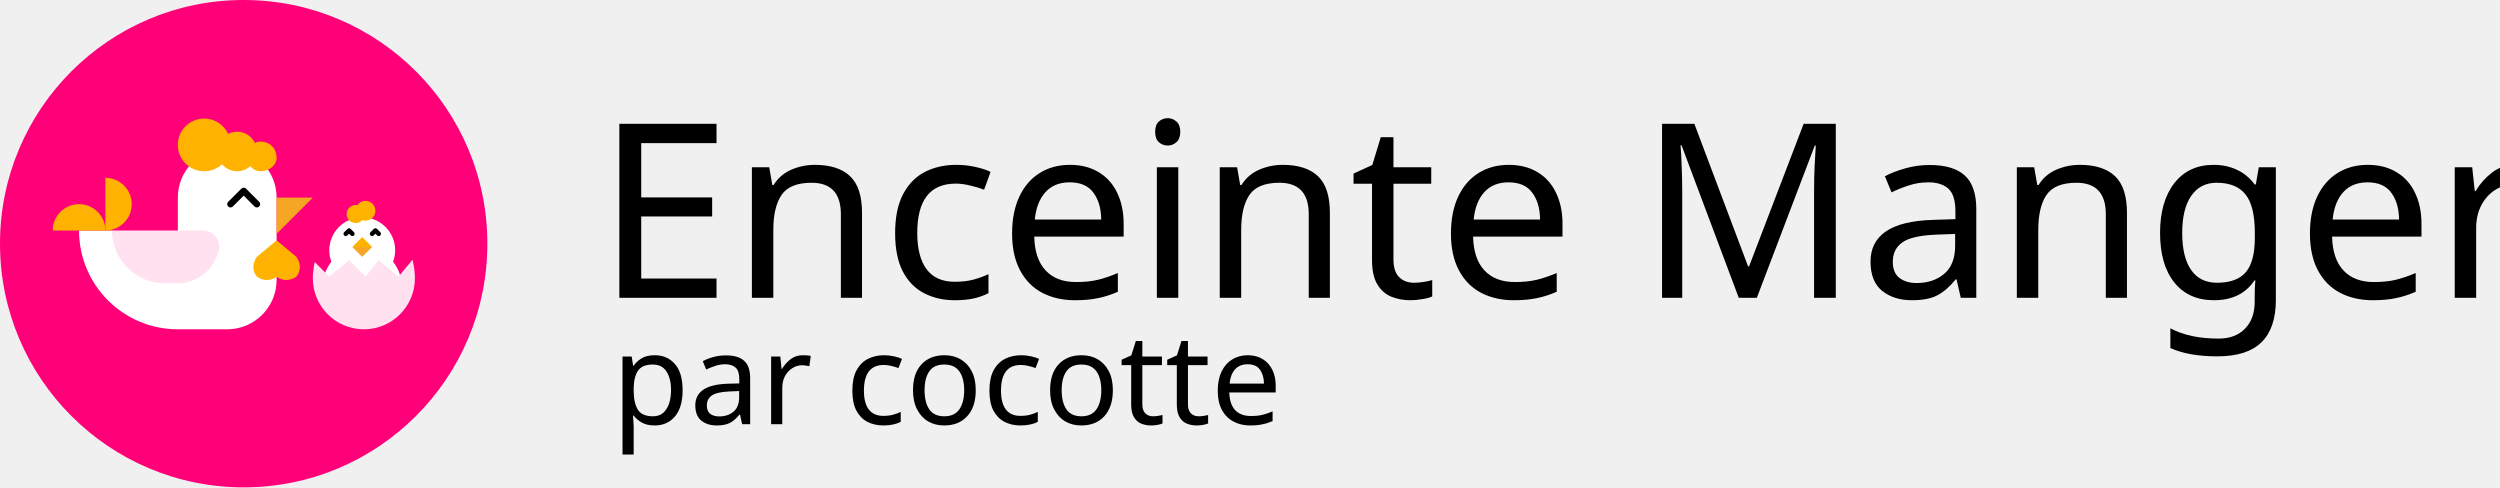
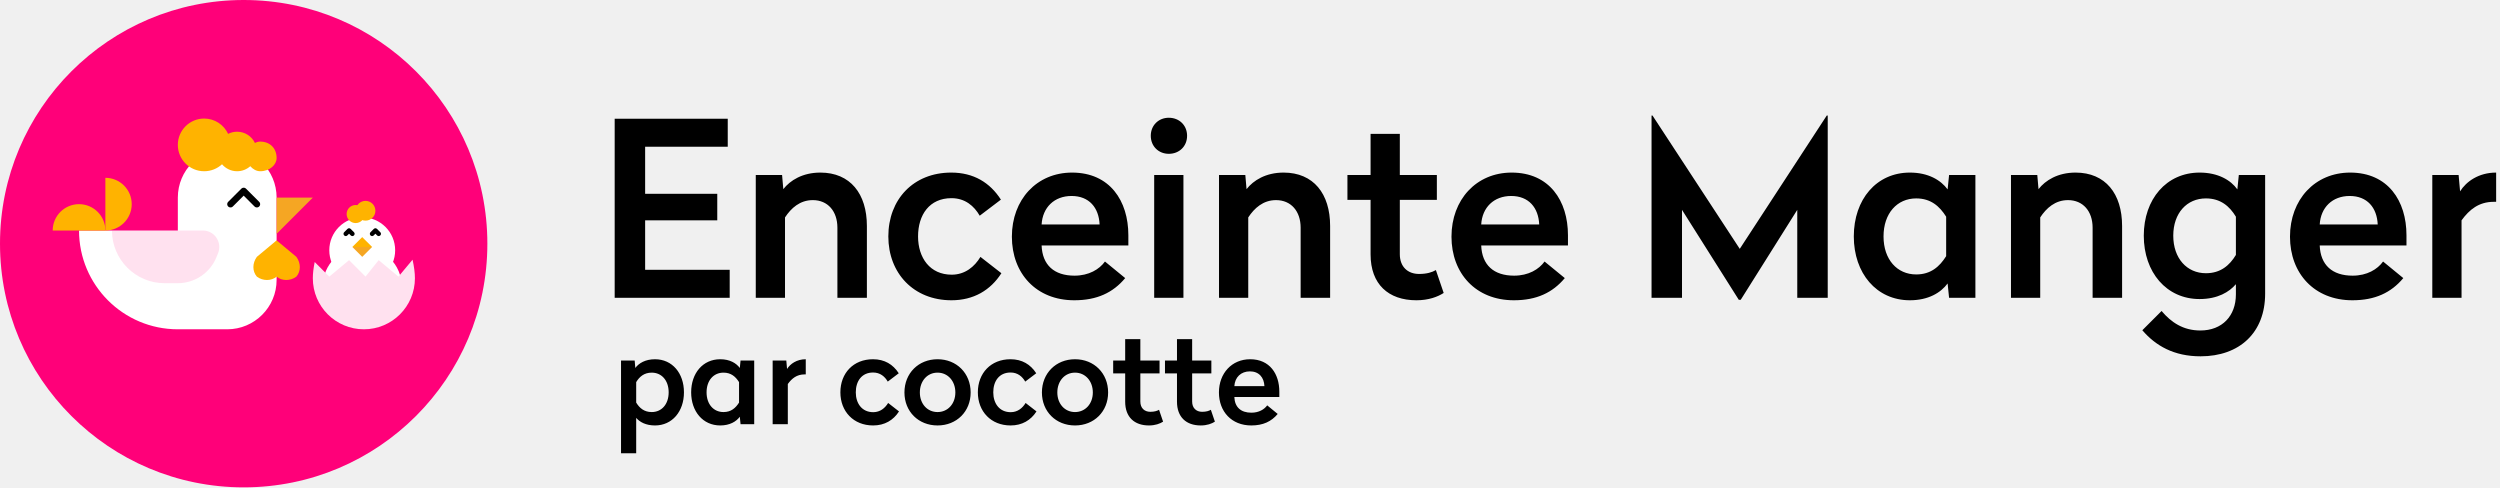
<svg xmlns="http://www.w3.org/2000/svg" width="277px" height="54px" viewBox="0 0 277 54" version="1.1">
  <defs />
  <g id="Page-1" stroke="none" stroke-width="1" fill="none" fill-rule="evenodd">
    <g id="Artboard" transform="translate(-20, -420)">
      <g id="em-b" transform="translate(20, 420)">
-         <text id="par-cocotte" font-family="Radikal-Medium, Radikal" font-size="14" font-weight="400" fill="#000000">
-           <tspan x="67.788" y="47">par cocotte</tspan>
-         </text>
-         <text id="Enceinte-Manger" font-family="Radikal-Medium, Radikal" font-size="27" font-weight="400" fill="#000000">
-           <tspan x="66" y="33">Enceinte Manger</tspan>
-         </text>
+         <path d="M72.576,39.804 C74.48,39.804 75.782,41.344 75.782,43.472 C75.782,45.586 74.48,47.14 72.576,47.14 C71.54,47.14 70.868,46.748 70.49,46.3 L70.49,50.22 L68.81,50.22 L68.81,39.944 L70.322,39.944 L70.392,40.77 C70.784,40.238 71.512,39.804 72.576,39.804 Z M72.212,41.288 C71.372,41.288 70.854,41.736 70.49,42.338 L70.49,44.606 C70.854,45.208 71.372,45.656 72.212,45.656 C73.304,45.656 74.088,44.802 74.088,43.472 C74.088,42.142 73.304,41.288 72.212,41.288 Z M79.8,39.804 C80.864,39.804 81.578,40.238 81.97,40.77 L82.054,39.944 L83.566,39.944 L83.566,47 L82.054,47 L81.97,46.174 C81.578,46.706 80.864,47.14 79.8,47.14 C77.882,47.14 76.58,45.586 76.58,43.472 C76.58,41.344 77.882,39.804 79.8,39.804 Z M80.164,41.288 C79.072,41.288 78.288,42.142 78.288,43.472 C78.288,44.802 79.072,45.656 80.164,45.656 C81.004,45.656 81.508,45.208 81.886,44.606 L81.886,42.338 C81.508,41.736 81.004,41.288 80.164,41.288 Z M89.278,39.804 C88.27,39.804 87.556,40.322 87.206,40.882 L87.122,39.944 L85.61,39.944 L85.61,47 L87.29,47 L87.29,42.548 C87.738,41.932 88.284,41.484 89.138,41.484 L89.278,41.484 L89.278,39.804 Z M96.726,39.804 C94.556,39.804 93.114,41.344 93.114,43.472 C93.114,45.586 94.57,47.14 96.74,47.14 C98.014,47.14 98.98,46.566 99.61,45.586 L98.406,44.648 C98.07,45.208 97.524,45.67 96.754,45.67 C95.508,45.67 94.822,44.704 94.822,43.472 C94.822,42.226 95.48,41.274 96.74,41.274 C97.524,41.274 98.042,41.722 98.364,42.282 L99.582,41.358 C98.952,40.378 98.014,39.804 96.726,39.804 Z M103.88,39.804 C105.994,39.804 107.548,41.358 107.548,43.486 C107.548,45.6 105.994,47.14 103.88,47.14 C101.766,47.14 100.212,45.6 100.212,43.486 C100.212,41.358 101.766,39.804 103.88,39.804 Z M103.88,41.288 C102.746,41.288 101.92,42.212 101.92,43.486 C101.92,44.746 102.746,45.656 103.88,45.656 C105.014,45.656 105.854,44.746 105.854,43.486 C105.854,42.212 105.014,41.288 103.88,41.288 Z M111.958,39.804 C109.788,39.804 108.346,41.344 108.346,43.472 C108.346,45.586 109.802,47.14 111.972,47.14 C113.246,47.14 114.212,46.566 114.842,45.586 L113.638,44.648 C113.302,45.208 112.756,45.67 111.986,45.67 C110.74,45.67 110.054,44.704 110.054,43.472 C110.054,42.226 110.712,41.274 111.972,41.274 C112.756,41.274 113.274,41.722 113.596,42.282 L114.814,41.358 C114.184,40.378 113.246,39.804 111.958,39.804 Z M119.112,39.804 C121.226,39.804 122.78,41.358 122.78,43.486 C122.78,45.6 121.226,47.14 119.112,47.14 C116.998,47.14 115.444,45.6 115.444,43.486 C115.444,41.358 116.998,39.804 119.112,39.804 Z M119.112,41.288 C117.978,41.288 117.152,42.212 117.152,43.486 C117.152,44.746 117.978,45.656 119.112,45.656 C120.246,45.656 121.086,44.746 121.086,43.486 C121.086,42.212 120.246,41.288 119.112,41.288 Z M126.35,37.578 L124.67,37.578 L124.67,39.944 L123.34,39.944 L123.34,41.372 L124.67,41.372 L124.67,44.508 C124.67,46.216 125.692,47.14 127.302,47.14 C128.002,47.14 128.52,46.944 128.87,46.72 L128.422,45.404 C128.212,45.53 127.904,45.628 127.456,45.628 C126.798,45.628 126.35,45.208 126.35,44.494 L126.35,41.372 L128.478,41.372 L128.478,39.944 L126.35,39.944 L126.35,37.578 Z M132.09,37.578 L130.41,37.578 L130.41,39.944 L129.08,39.944 L129.08,41.372 L130.41,41.372 L130.41,44.508 C130.41,46.216 131.432,47.14 133.042,47.14 C133.742,47.14 134.26,46.944 134.61,46.72 L134.162,45.404 C133.952,45.53 133.644,45.628 133.196,45.628 C132.538,45.628 132.09,45.208 132.09,44.494 L132.09,41.372 L134.218,41.372 L134.218,39.944 L132.09,39.944 L132.09,37.578 Z M138.516,39.804 C140.686,39.804 141.75,41.428 141.75,43.402 L141.75,43.99 L136.766,43.99 C136.808,45.11 137.48,45.726 138.656,45.726 C139.482,45.726 140.084,45.362 140.406,44.914 L141.568,45.866 C140.868,46.706 139.944,47.14 138.642,47.14 C136.458,47.14 135.058,45.6 135.058,43.486 C135.058,41.358 136.486,39.804 138.516,39.804 Z M138.488,41.148 C137.494,41.148 136.822,41.806 136.766,42.786 L140.098,42.786 C140.056,41.82 139.496,41.148 138.488,41.148 Z" id="par-cocotte" fill="#000000" />
+         <path d="M80.634,13.155 L68.106,13.155 L68.106,33 L80.85,33 L80.85,29.895 L71.481,29.895 L71.481,24.414 L79.473,24.414 L79.473,21.471 L71.481,21.471 L71.481,16.26 L80.634,16.26 L80.634,13.155 Z M90.894,19.122 C88.923,19.122 87.546,19.986 86.79,20.958 L86.655,19.392 L83.739,19.392 L83.739,33 L86.979,33 L86.979,24.09 C87.654,23.064 88.626,22.173 90.057,22.173 C91.731,22.173 92.784,23.415 92.784,25.224 L92.784,33 L96.051,33 L96.051,25.035 C96.051,21.471 94.215,19.122 90.894,19.122 Z M105.393,19.122 C101.208,19.122 98.427,22.092 98.427,26.196 C98.427,30.273 101.235,33.27 105.42,33.27 C107.877,33.27 109.74,32.163 110.955,30.273 L108.633,28.464 C107.985,29.544 106.932,30.435 105.447,30.435 C103.044,30.435 101.721,28.572 101.721,26.196 C101.721,23.793 102.99,21.957 105.42,21.957 C106.932,21.957 107.931,22.821 108.552,23.901 L110.901,22.119 C109.686,20.229 107.877,19.122 105.393,19.122 Z M118.785,19.122 C122.97,19.122 125.022,22.254 125.022,26.061 L125.022,27.195 L115.41,27.195 C115.491,29.355 116.787,30.543 119.055,30.543 C120.648,30.543 121.809,29.841 122.43,28.977 L124.671,30.813 C123.321,32.433 121.539,33.27 119.028,33.27 C114.816,33.27 112.116,30.3 112.116,26.223 C112.116,22.119 114.87,19.122 118.785,19.122 Z M118.731,21.714 C116.814,21.714 115.518,22.983 115.41,24.873 L121.836,24.873 C121.755,23.01 120.675,21.714 118.731,21.714 Z M131.124,19.392 L127.884,19.392 L127.884,33 L131.124,33 L131.124,19.392 Z M129.504,13.047 C128.37,13.047 127.506,13.884 127.506,15.045 C127.506,16.206 128.37,17.043 129.504,17.043 C130.665,17.043 131.529,16.206 131.529,15.045 C131.529,13.884 130.665,13.047 129.504,13.047 Z M142.221,19.122 C140.25,19.122 138.873,19.986 138.117,20.958 L137.982,19.392 L135.066,19.392 L135.066,33 L138.306,33 L138.306,24.09 C138.981,23.064 139.953,22.173 141.384,22.173 C143.058,22.173 144.111,23.415 144.111,25.224 L144.111,33 L147.378,33 L147.378,25.035 C147.378,21.471 145.542,19.122 142.221,19.122 Z M155.1,14.829 L151.86,14.829 L151.86,19.392 L149.295,19.392 L149.295,22.146 L151.86,22.146 L151.86,28.194 C151.86,31.488 153.831,33.27 156.936,33.27 C158.286,33.27 159.285,32.892 159.96,32.46 L159.096,29.922 C158.691,30.165 158.097,30.354 157.233,30.354 C155.964,30.354 155.1,29.544 155.1,28.167 L155.1,22.146 L159.204,22.146 L159.204,19.392 L155.1,19.392 L155.1,14.829 Z M167.493,19.122 C171.678,19.122 173.73,22.254 173.73,26.061 L173.73,27.195 L164.118,27.195 C164.199,29.355 165.495,30.543 167.763,30.543 C169.356,30.543 170.517,29.841 171.138,28.977 L173.379,30.813 C172.029,32.433 170.247,33.27 167.736,33.27 C163.524,33.27 160.824,30.3 160.824,26.223 C160.824,22.119 163.578,19.122 167.493,19.122 Z M167.439,21.714 C165.522,21.714 164.226,22.983 164.118,24.873 L170.544,24.873 C170.463,23.01 169.383,21.714 167.439,21.714 Z M202.512,12.804 L202.404,12.804 L192.765,27.573 L183.099,12.804 L182.991,12.804 L182.991,33 L186.366,33 L186.366,23.253 L192.657,33.216 L192.873,33.216 L199.137,23.253 L199.137,33 L202.512,33 L202.512,12.804 Z M211.611,19.122 C213.663,19.122 215.04,19.959 215.796,20.985 L215.958,19.392 L218.874,19.392 L218.874,33 L215.958,33 L215.796,31.407 C215.04,32.433 213.663,33.27 211.611,33.27 C207.912,33.27 205.401,30.273 205.401,26.196 C205.401,22.092 207.912,19.122 211.611,19.122 Z M212.313,21.984 C210.207,21.984 208.695,23.631 208.695,26.196 C208.695,28.761 210.207,30.408 212.313,30.408 C213.933,30.408 214.905,29.544 215.634,28.383 L215.634,24.009 C214.905,22.848 213.933,21.984 212.313,21.984 Z M229.971,19.122 C228,19.122 226.623,19.986 225.867,20.958 L225.732,19.392 L222.816,19.392 L222.816,33 L226.056,33 L226.056,24.09 C226.731,23.064 227.703,22.173 229.134,22.173 C230.808,22.173 231.861,23.415 231.861,25.224 L231.861,33 L235.128,33 L235.128,25.035 C235.128,21.471 233.292,19.122 229.971,19.122 Z M243.714,19.122 C245.766,19.122 247.17,19.959 247.899,20.985 L248.061,19.392 L250.977,19.392 L250.977,32.541 C250.977,36.861 248.142,39.48 243.822,39.48 C240.879,39.48 238.854,38.319 237.369,36.591 L239.502,34.458 C240.555,35.7 241.878,36.618 243.795,36.618 C246.225,36.618 247.737,34.998 247.737,32.622 L247.737,31.488 C247.008,32.352 245.712,33.135 243.714,33.135 C240.042,33.135 237.531,30.165 237.531,26.115 C237.531,22.065 240.042,19.122 243.714,19.122 Z M244.416,21.984 C242.31,21.984 240.798,23.604 240.798,26.115 C240.798,28.626 242.31,30.273 244.416,30.273 C246.036,30.273 247.035,29.409 247.737,28.248 L247.737,24.009 C247.035,22.848 246.036,21.984 244.416,21.984 Z M260.4,19.122 C264.585,19.122 266.637,22.254 266.637,26.061 L266.637,27.195 L257.025,27.195 C257.106,29.355 258.402,30.543 260.67,30.543 C262.263,30.543 263.424,29.841 264.045,28.977 L266.286,30.813 C264.936,32.433 263.154,33.27 260.643,33.27 C256.431,33.27 253.731,30.3 253.731,26.223 C253.731,22.119 256.485,19.122 260.4,19.122 Z M260.346,21.714 C258.429,21.714 257.133,22.983 257.025,24.873 L263.451,24.873 C263.37,23.01 262.29,21.714 260.346,21.714 Z M276.573,19.122 C274.629,19.122 273.252,20.121 272.577,21.201 L272.415,19.392 L269.499,19.392 L269.499,33 L272.739,33 L272.739,24.414 C273.603,23.226 274.656,22.362 276.303,22.362 L276.573,22.362 L276.573,19.122 Z" id="Enceinte-Manger" fill="#000000" />
        <g id="icon">
          <rect id="bg" fill="#FF0079" x="0" y="0" width="54" height="54" rx="27" />
          <g id="cocoote" transform="translate(20.16216, 25.13513) scale(-1, 1) translate(-20.16216, -25.13513) translate(5.662162, 13.13514)">
            <path d="M14.959,12.405 L25.905,12.405 C25.905,18.451 21.005,23.351 14.959,23.351 L9.486,23.351 L9.486,23.351 C6.464,23.351 4.014,20.901 4.014,17.878 L4.014,17.878 L4.014,17.878 L4.014,8.757 L4.014,8.757 C4.014,5.734 6.464,3.284 9.486,3.284 L9.486,3.284 L9.486,3.284 C12.509,3.284 14.959,5.734 14.959,8.757 L14.959,12.405 Z" id="body" fill="#FFFFFF" />
            <path d="M22.986,12.405 C22.986,10.793 24.293,9.486 25.905,9.486 C27.517,9.486 28.824,10.793 28.824,12.405 L22.986,12.405 Z" id="Combined-Shape" fill="#FFB300" />
            <path d="M18.608,10.946 C18.608,9.334 19.915,8.027 21.527,8.027 C23.139,8.027 24.446,9.334 24.446,10.946 L18.608,10.946 Z" id="Combined-Shape" fill="#FFB300" transform="translate(21.52703, 9.486486) rotate(-90) translate(-21.52703, -9.486486) " />
            <path d="M14.959,12.405 L22.257,12.405 C22.257,15.63 19.643,18.243 16.419,18.243 L14.959,18.243 L14.959,12.405 Z M12.19,12.405 L14.959,12.405 L14.959,18.243 L14.959,18.243 C13.076,18.243 11.382,17.1 10.677,15.354 L10.499,14.913 L10.499,14.913 C10.122,13.978 10.573,12.915 11.507,12.538 C11.724,12.45 11.956,12.405 12.19,12.405 L12.19,12.405 Z" id="Combined-Shape" fill-opacity="0.179" fill="#FF0079" opacity="0.666" />
            <polygon id="Rectangle-8" fill="#F5A623" points="0 8.757 4.014 8.757 4.014 12.77" />
            <path d="M10.062,5.065 C9.66,5.538 9.061,5.838 8.392,5.838 C7.831,5.838 7.319,5.627 6.932,5.28 C6.65,5.608 6.242,5.838 5.838,5.838 C4.749,5.838 4.014,5.103 4.014,4.378 C4.014,3.289 4.749,2.554 5.838,2.554 C6.034,2.554 6.231,2.608 6.414,2.708 C6.766,1.97 7.519,1.459 8.392,1.459 C8.751,1.459 9.089,1.546 9.388,1.699 C9.85,0.696 10.864,0 12.041,0 C13.653,0 14.959,1.307 14.959,2.919 C14.959,4.531 13.653,5.838 12.041,5.838 C11.277,5.838 10.582,5.545 10.062,5.065 Z" id="Combined-Shape" fill="#FFB300" />
            <path d="M6.203,15.324 C6.714,16.032 6.714,16.92 6.203,17.514 C5.545,18.015 4.598,18.015 4.014,17.514 C3.429,18.015 2.482,18.015 1.824,17.514 C1.313,16.92 1.313,16.032 1.824,15.324 L4.014,13.5 L6.203,15.324 Z" id="Combined-Shape" fill="#FFB300" />
            <polyline id="eye" stroke="#000000" stroke-width="0.73" stroke-linecap="round" stroke-linejoin="round" points="6.203 9.486 7.662 8.027 9.122 9.486" />
          </g>
          <g id="Group-2" transform="translate(35.75676, 22.25676)">
            <circle id="Oval-8" fill="#FFFFFF" cx="4.378" cy="5.473" r="3.649" />
            <polyline id="eye" stroke="#000000" stroke-width="0.5" stroke-linecap="round" stroke-linejoin="round" points="5.473 3.649 5.838 3.284 6.203 3.649" />
            <polyline id="eye" stroke="#000000" stroke-width="0.5" stroke-linecap="round" stroke-linejoin="round" points="2.554 3.649 2.919 3.284 3.284 3.649" />
            <circle id="Oval-8" fill="#FFB300" cx="3.649" cy="1.459" r="1" />
            <circle id="Oval-8" fill="#FFB300" cx="4.743" cy="1.095" r="1.095" />
            <circle id="Oval-8" fill="#FFFFFF" cx="4.378" cy="9.486" r="4.378" />
            <polygon id="Triangle" fill="#F5A623" transform="translate(4.378378, 5.655405) scale(1, -1) translate(-4.378378, -5.655405) " points="4.378 5.108 5.473 6.203 3.284 6.203" />
            <polygon id="Triangle" fill="#FFB300" points="4.378 4.014 5.473 5.108 3.284 5.108" />
          </g>
          <path d="M34.869,29.032 C34.734,29.689 34.662,30.304 34.662,30.831 C34.662,33.954 37.194,36.486 40.318,36.486 C43.441,36.486 45.973,33.954 45.973,30.831 C45.973,30.235 45.881,29.529 45.71,28.775 L44.149,30.649 L41.959,28.824 L40.5,30.649 L38.676,28.824 L36.486,30.649 L34.869,29.032 Z" id="Combined-Shape" fill="#FFE1EF" />
        </g>
      </g>
    </g>
  </g>
</svg>
